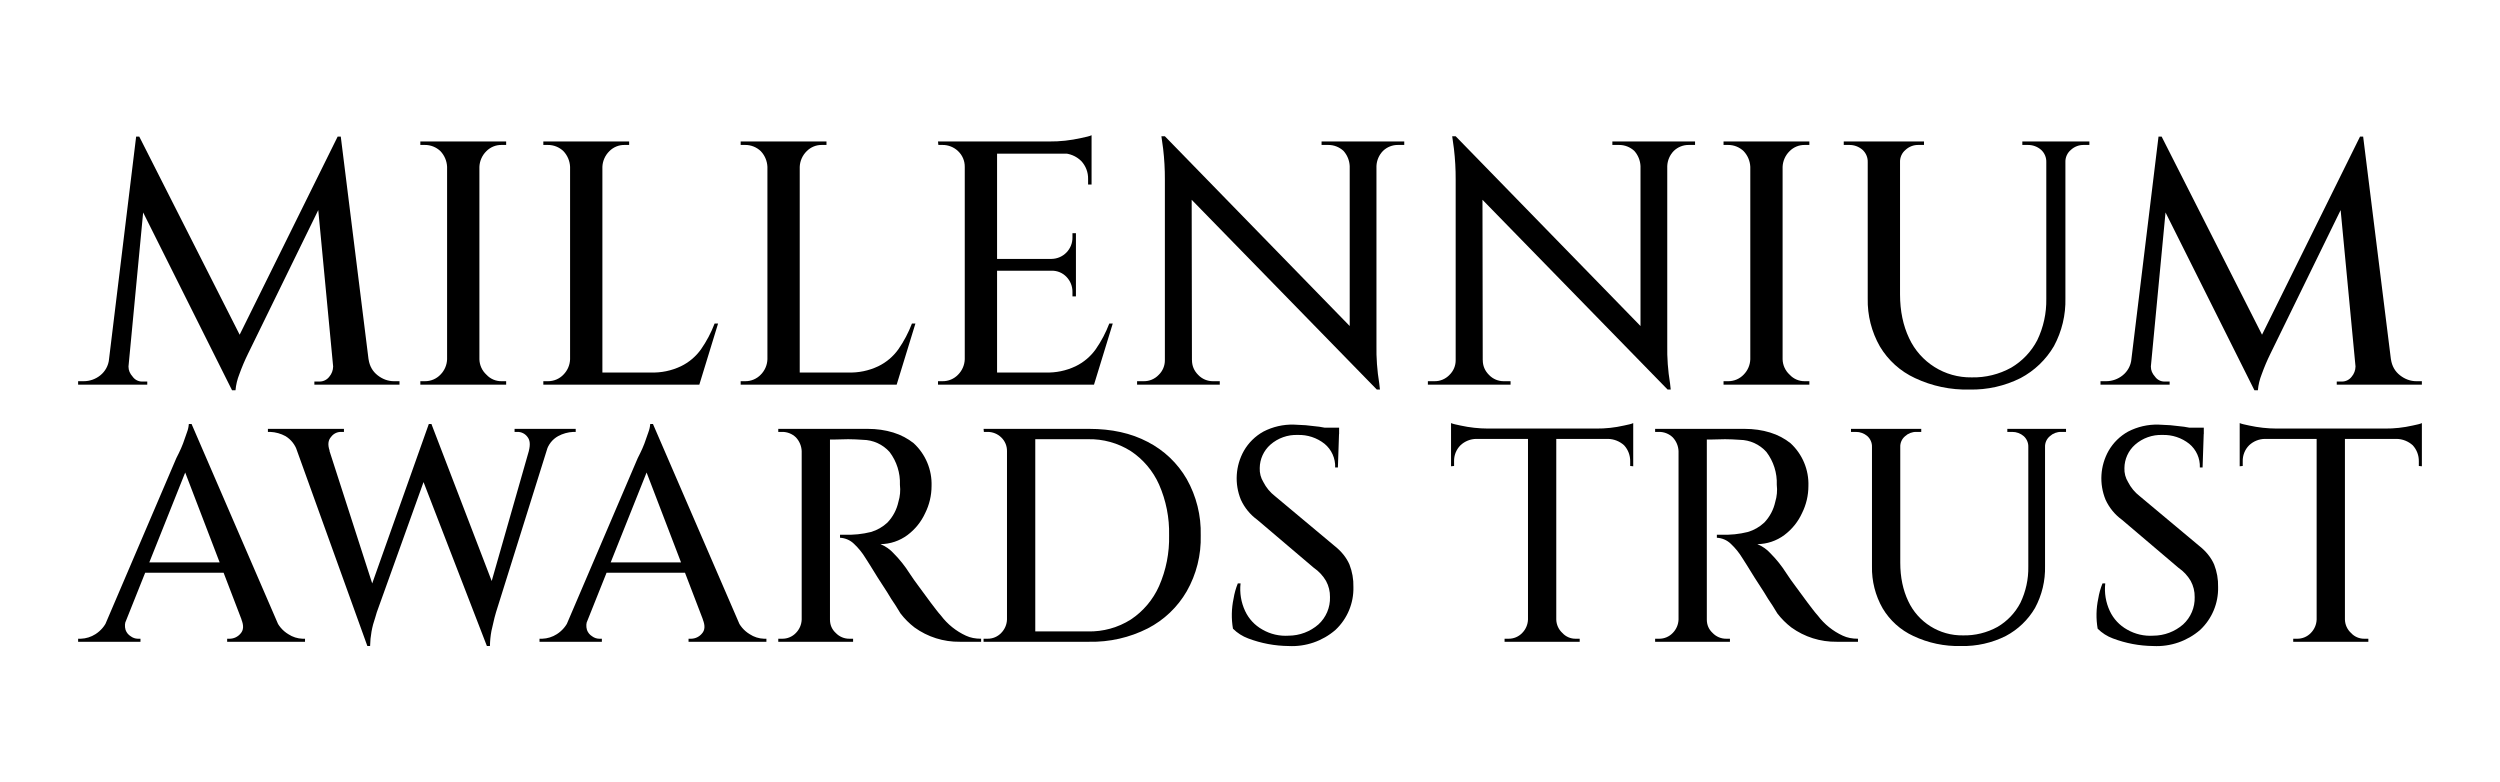
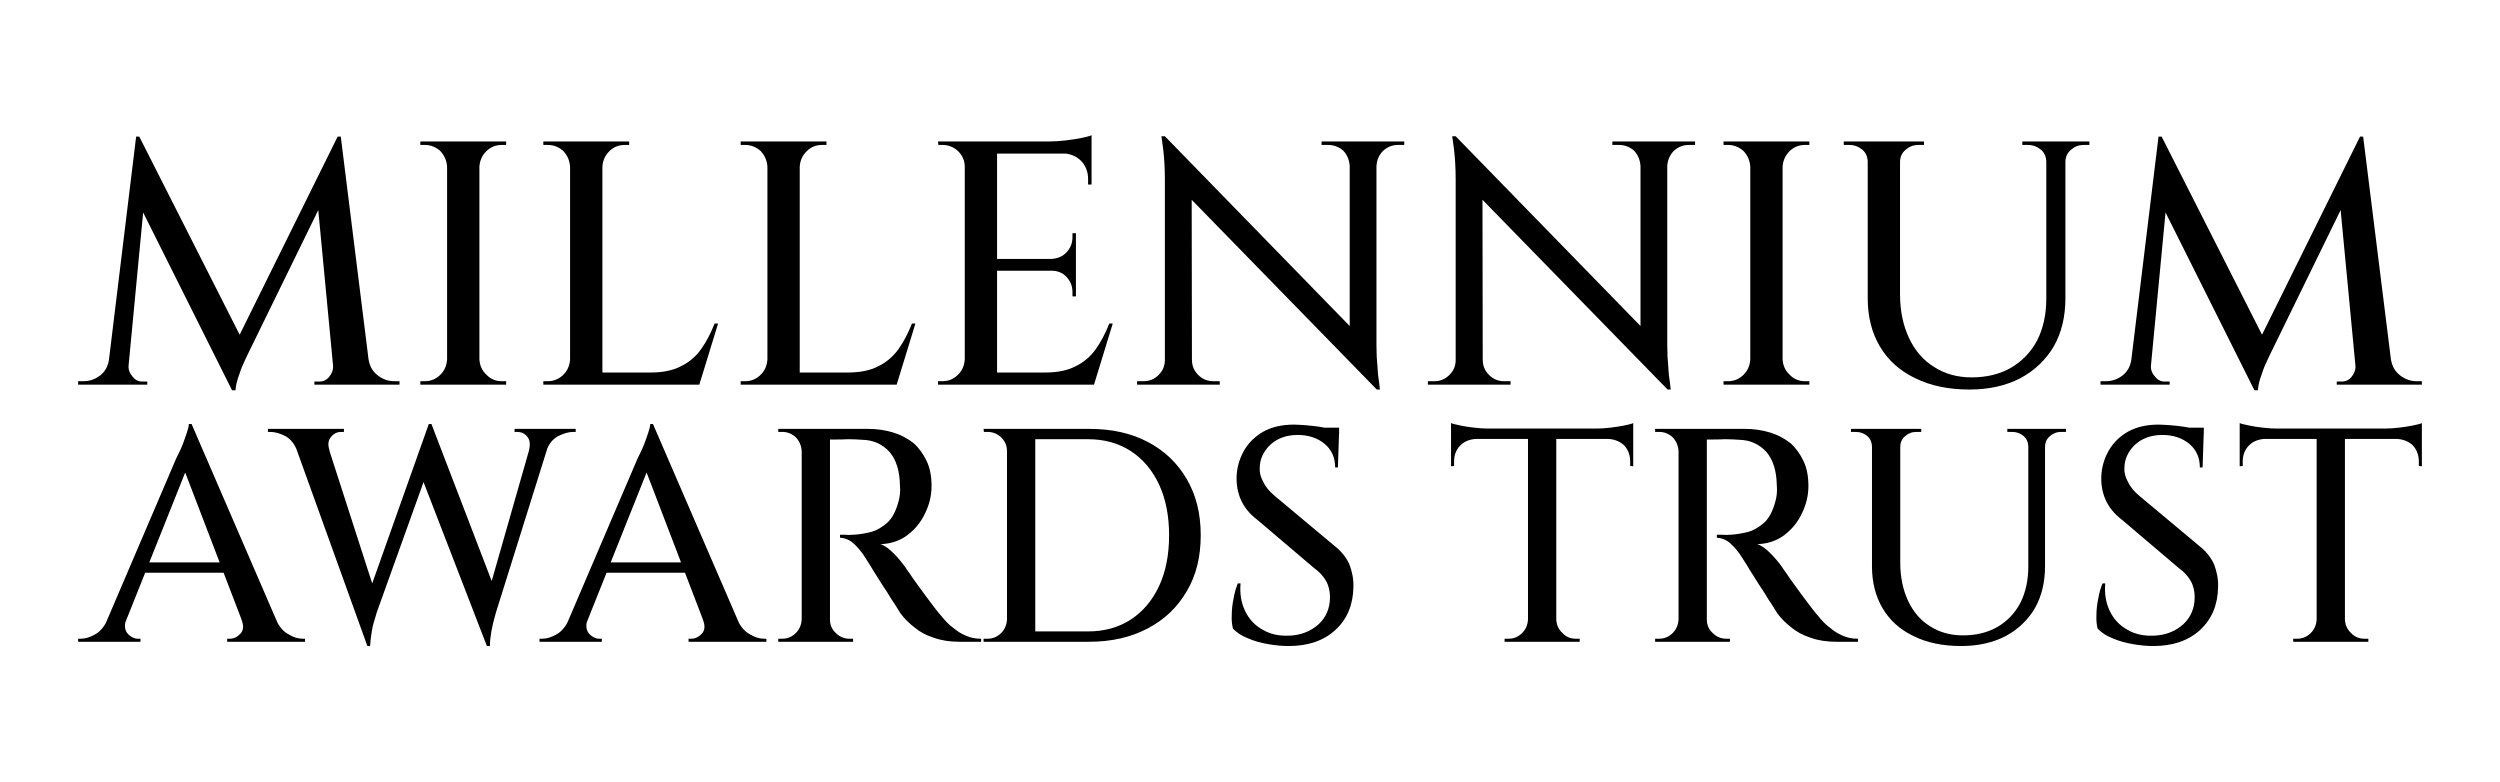
- <svg xmlns="http://www.w3.org/2000/svg" viewBox="0 0 1920 600" xml:space="preserve" style="fill-rule:evenodd;clip-rule:evenodd;stroke-linejoin:round;stroke-miterlimit:2">
-   <path d="m.754-.714.008.081-.266.544a.566.566 0 0 0-.025.059.162.162 0 0 0-.011.046H.45L.428-.055l.326-.659Zm-.636.641V0H.007v-.01h.016a.076.076 0 0 0 .048-.017.068.068 0 0 0 .025-.046h.022Zm.034.016v.005c0 .011.004.02.012.029a.033.033 0 0 0 .027.014h.015V0H.145v-.057h.007Zm.022-.657h.009l.025.073L.147 0h-.06l.087-.714Zm.009 0 .301.594L.45.016.162-.56l.021-.154Zm.58 0L.852 0H.746L.693-.557l.061-.157h.009Zm.059.641h.021c.003.02.012.035.026.046.014.011.03.017.047.017h.016V0h-.11v-.073Zm-.081.016h.007V0H.687v-.009h.015A.035.035 0 0 0 .73-.023a.046.046 0 0 0 .011-.029v-.005Z" style="fill-rule:nonzero" transform="translate(58.13 295.43) scale(266.8243)" />
-   <path d="M.224-.7V0H.131v-.7h.093Zm-.09.627V0h-.08v-.01h.013a.061.061 0 0 0 .045-.019.066.066 0 0 0 .019-.044h.003Zm0-.554H.131a.07.07 0 0 0-.019-.045.064.064 0 0 0-.045-.018H.054V-.7h.08v.073Zm.087.554h.003a.062.062 0 0 0 .02.044.058.058 0 0 0 .044.019h.013V0h-.08v-.073Zm0-.554V-.7h.08v.01H.288a.06.06 0 0 0-.044.018.067.067 0 0 0-.02.045H.221Z" style="fill-rule:nonzero" transform="translate(308.411 295.43) scale(266.8243)" />
-   <path d="M.224-.7V0H.131v-.7h.093Zm.268.665L.5 0H.221v-.035h.271Zm.065-.141L.503 0H.327l.036-.035A.187.187 0 0 0 .45-.053a.153.153 0 0 0 .058-.049.344.344 0 0 0 .039-.074h.01Zm-.423.103V0h-.08v-.01h.013a.061.061 0 0 0 .045-.019.066.066 0 0 0 .019-.044h.003Zm0-.554H.131a.07.07 0 0 0-.019-.045.064.064 0 0 0-.045-.018H.054V-.7h.08v.073Zm.087 0V-.7h.08v.01H.288a.06.06 0 0 0-.044.018.067.067 0 0 0-.02.045H.221Z" style="fill-rule:nonzero" transform="translate(402.867 295.43) scale(266.8243)" />
-   <path d="M.224-.7V0H.131v-.7h.093Zm.268.665L.5 0H.221v-.035h.271Zm.065-.141L.503 0H.327l.036-.035A.187.187 0 0 0 .45-.053a.153.153 0 0 0 .058-.049.344.344 0 0 0 .039-.074h.01Zm-.423.103V0h-.08v-.01h.013a.061.061 0 0 0 .045-.019.066.066 0 0 0 .019-.044h.003Zm0-.554H.131a.07.07 0 0 0-.019-.045.064.064 0 0 0-.045-.018H.054V-.7h.08v.073Zm.087 0V-.7h.08v.01H.288a.06.06 0 0 0-.044.018.067.067 0 0 0-.02.045H.221Z" style="fill-rule:nonzero" transform="translate(554.423 295.43) scale(266.8243)" />
-   <path d="M.224-.7V0H.131v-.7h.093Zm.268.665L.5 0H.221v-.035h.271ZM.451-.362v.034h-.23v-.034h.23ZM.496-.7v.035H.221V-.7h.275Zm.061.524L.503 0H.327l.036-.035A.187.187 0 0 0 .45-.053a.153.153 0 0 0 .058-.049.344.344 0 0 0 .039-.074h.01ZM.451-.33v.076h-.01v-.013A.061.061 0 0 0 .424-.31a.057.057 0 0 0-.043-.018V-.33h.07Zm0-.106v.076h-.07v-.002a.061.061 0 0 0 .06-.062v-.012h.01Zm.045-.232v.092h-.01v-.016a.073.073 0 0 0-.02-.052.077.077 0 0 0-.053-.022v-.002h.083Zm0-.05v.029L.374-.7a.396.396 0 0 0 .092-.01C.48-.713.49-.715.496-.718Zm-.362.645V0h-.08v-.01h.013a.061.061 0 0 0 .045-.019.066.066 0 0 0 .019-.044h.003Zm0-.554H.131a.061.061 0 0 0-.019-.045.064.064 0 0 0-.045-.018H.055L.054-.7h.08v.073Z" style="fill-rule:nonzero" transform="translate(705.98 295.43) scale(266.8243)" />
-   <path d="m.12-.715.6.616.01.113-.6-.615-.01-.114Zm.003.644V0H.04v-.01h.019a.058.058 0 0 0 .043-.018.058.058 0 0 0 .018-.043h.003Zm.075 0c0 .017.006.031.018.043a.058.058 0 0 0 .043.018h.019V0H.195v-.071h.003ZM.12-.715l.077.088L.198 0H.12v-.59a.728.728 0 0 0-.005-.089L.11-.715h.01ZM.729-.7v.586a.605.605 0 0 0 .008.11.248.248 0 0 0 .002.018H.73L.652-.075V-.7h.077Zm.08 0v.01H.791a.061.061 0 0 0-.043.017.066.066 0 0 0-.019.044H.726V-.7h.083Zm-.238 0h.083v.071H.652a.07.07 0 0 0-.018-.044A.064.064 0 0 0 .59-.69H.571V-.7Z" style="fill-rule:nonzero" transform="translate(862.605 295.43) scale(266.8243)" />
-   <path d="m.12-.715.6.616.01.113-.6-.615-.01-.114Zm.003.644V0H.04v-.01h.019a.058.058 0 0 0 .043-.018.058.058 0 0 0 .018-.043h.003Zm.075 0c0 .017.006.031.018.043a.058.058 0 0 0 .043.018h.019V0H.195v-.071h.003ZM.12-.715l.077.088L.198 0H.12v-.59a.728.728 0 0 0-.005-.089L.11-.715h.01ZM.729-.7v.586a.605.605 0 0 0 .008.11.248.248 0 0 0 .002.018H.73L.652-.075V-.7h.077Zm.08 0v.01H.791a.061.061 0 0 0-.043.017.066.066 0 0 0-.019.044H.726V-.7h.083Zm-.238 0h.083v.071H.652a.07.07 0 0 0-.018-.044A.064.064 0 0 0 .59-.69H.571V-.7Z" style="fill-rule:nonzero" transform="translate(1085.937 295.43) scale(266.8243)" />
-   <path d="M.224-.7V0H.131v-.7h.093Zm-.09.627V0h-.08v-.01h.013a.061.061 0 0 0 .045-.019.066.066 0 0 0 .019-.044h.003Zm0-.554H.131a.07.07 0 0 0-.019-.045.064.064 0 0 0-.045-.018H.054V-.7h.08v.073Zm.087.554h.003a.062.062 0 0 0 .02.044.058.058 0 0 0 .044.019h.013V0h-.08v-.073Zm0-.554V-.7h.08v.01H.288a.06.06 0 0 0-.044.018.067.067 0 0 0-.02.045H.221Z" style="fill-rule:nonzero" transform="translate(1309.27 295.43) scale(266.8243)" />
-   <path d="M.208-.7v.44c0 .048.009.09.026.126a.195.195 0 0 0 .18.113.224.224 0 0 0 .114-.028.197.197 0 0 0 .075-.079.264.264 0 0 0 .026-.119V-.7h.055v.451a.276.276 0 0 1-.033.138.243.243 0 0 1-.096.092.312.312 0 0 1-.147.033.346.346 0 0 1-.157-.033A.23.23 0 0 1 .15-.11a.267.267 0 0 1-.035-.138V-.7h.093Zm-.09 0v.06H.115A.046.046 0 0 0 .1-.676.057.057 0 0 0 .062-.69H.046V-.7h.072Zm.159 0v.01H.261a.053.053 0 0 0-.037.014.044.044 0 0 0-.016.036H.206V-.7h.071Zm.355 0v.06H.629a.046.046 0 0 0-.015-.036.057.057 0 0 0-.038-.014H.56V-.7h.072Zm.121 0v.01H.737A.053.053 0 0 0 .7-.676a.044.044 0 0 0-.016.036H.682V-.7h.071Z" style="fill-rule:nonzero" transform="translate(1403.725 295.43) scale(266.8243)" />
-   <path d="m.754-.714.008.081-.266.544a.566.566 0 0 0-.025.059.162.162 0 0 0-.011.046H.45L.428-.055l.326-.659Zm-.636.641V0H.007v-.01h.016a.076.076 0 0 0 .048-.017.068.068 0 0 0 .025-.046h.022Zm.034.016v.005c0 .011.004.02.012.029a.033.033 0 0 0 .027.014h.015V0H.145v-.057h.007Zm.022-.657h.009l.025.073L.147 0h-.06l.087-.714Zm.009 0 .301.594L.45.016.162-.56l.021-.154Zm.58 0L.852 0H.746L.693-.557l.061-.157h.009Zm.059.641h.021c.003.02.012.035.026.046.014.011.03.017.047.017h.016V0h-.11v-.073Zm-.081.016h.007V0H.687v-.009h.015A.035.035 0 0 0 .73-.023a.046.046 0 0 0 .011-.029v-.005Z" style="fill-rule:nonzero" transform="translate(1611.314 295.43) scale(266.8243)" />
-   <path d="m.357-.716.307.71H.547L.324-.588l.033-.128Zm-.215.643a.05.05 0 0 0-.002.034.04.04 0 0 0 .017.021.04.04 0 0 0 .023.008h.009V0h-.205v-.01h.009a.095.095 0 0 0 .048-.015.103.103 0 0 0 .04-.048h.061Zm.215-.643.008.087-.25.626H.05l.257-.601.008-.016a.37.37 0 0 0 .014-.032l.013-.037a.095.095 0 0 0 .006-.027h.009Zm.129.455v.034H.18v-.034h.306Zm.035.188h.113a.1.1 0 0 0 .041.048.09.09 0 0 0 .047.015H.73V0H.474v-.01h.009a.047.047 0 0 0 .035-.017c.01-.011.011-.026.003-.046Z" style="fill-rule:nonzero" transform="translate(63.736 492.878) scale(233.5843)" />
-   <path d="M.054-.694h.109l.177.549-.031.159-.255-.708ZM.52-.716l.011.087-.191.532-.005.017a.296.296 0 0 0-.017.094H.309L.287-.085l.224-.631H.52Zm0 .001.213.555-.031.174-.228-.59.046-.139Zm.399.021-.187.597-.005.018-.01.043a.292.292 0 0 0-.005.05h-.01L.685-.085l.174-.609h.06ZM.84-.628c.005-.02.004-.035-.005-.046A.04.04 0 0 0 .802-.69H.793V-.7h.201v.01H.986a.115.115 0 0 0-.05.014.08.08 0 0 0-.038.048H.84Zm-.655 0H.078A.089.089 0 0 0 .04-.676.115.115 0 0 0-.01-.69h-.008V-.7h.25v.01H.223a.04.04 0 0 0-.033.016c-.01.011-.012.026-.005.046Z" style="fill-rule:nonzero" transform="translate(209.96 492.878) scale(233.5843)" />
-   <path d="m.357-.716.307.71H.547L.324-.588l.033-.128Zm-.215.643a.05.05 0 0 0-.002.034.04.04 0 0 0 .017.021.04.04 0 0 0 .023.008h.009V0h-.205v-.01h.009a.095.095 0 0 0 .048-.015.103.103 0 0 0 .04-.048h.061Zm.215-.643.008.087-.25.626H.05l.257-.601.008-.016a.37.37 0 0 0 .014-.032l.013-.037a.095.095 0 0 0 .006-.027h.009Zm.129.455v.034H.18v-.034h.306Zm.035.188h.113a.1.1 0 0 0 .041.048.09.09 0 0 0 .047.015H.73V0H.474v-.01h.009a.047.047 0 0 0 .035-.017c.01-.011.011-.026.003-.046Z" style="fill-rule:nonzero" transform="translate(418.083 492.878) scale(233.5843)" />
-   <path d="M.212-.7h.137c.03 0 .058.004.084.012.026.008.048.02.067.035a.183.183 0 0 1 .059.141.2.2 0 0 1-.021.089.187.187 0 0 1-.058.072.151.151 0 0 1-.089.03.119.119 0 0 1 .044.031.379.379 0 0 1 .051.064.792.792 0 0 0 .031.044l.039.053c.013.017.024.032.034.043a.216.216 0 0 0 .082.066c.015.007.031.01.05.01V0h-.07a.249.249 0 0 1-.149-.047.25.25 0 0 1-.046-.046L.441-.119a.693.693 0 0 1-.028-.044L.382-.211.356-.253.342-.275a.223.223 0 0 0-.038-.047.071.071 0 0 0-.046-.02v-.01h.015A.309.309 0 0 0 .36-.361a.135.135 0 0 0 .054-.031A.142.142 0 0 0 .45-.46a.137.137 0 0 0 .005-.056.168.168 0 0 0-.034-.108.12.12 0 0 0-.088-.04.71.71 0 0 0-.048-.002l-.043.001h-.02L.22-.675.212-.7Zm.013 0V0H.132v-.7h.093Zm-.09.627V0h-.08v-.01h.013a.061.061 0 0 0 .045-.019.066.066 0 0 0 .019-.044h.003Zm0-.554H.132a.07.07 0 0 0-.019-.045.064.064 0 0 0-.045-.018H.055V-.7h.08v.073Zm.087.554h.003c0 .017.006.032.019.044a.061.061 0 0 0 .045.019h.012V0H.222v-.073Z" style="fill-rule:nonzero" transform="translate(584.863 492.878) scale(233.5843)" />
-   <path d="M.401-.7c.074 0 .138.014.193.043a.314.314 0 0 1 .128.122.358.358 0 0 1 .046.185.352.352 0 0 1-.046.184.314.314 0 0 1-.128.122A.407.407 0 0 1 .401 0H.179L.178-.034h.219a.253.253 0 0 0 .141-.039.258.258 0 0 0 .093-.11.392.392 0 0 0 .033-.167.392.392 0 0 0-.033-.167.258.258 0 0 0-.093-.11.253.253 0 0 0-.141-.039H.168V-.7h.233Zm-.177 0V0H.131v-.7h.093Zm-.09.627V0h-.08v-.01h.013a.061.061 0 0 0 .045-.019.066.066 0 0 0 .019-.044h.003Zm0-.554H.131a.061.061 0 0 0-.019-.045.064.064 0 0 0-.045-.018H.055L.054-.7h.08v.073Z" style="fill-rule:nonzero" transform="translate(742.766 492.878) scale(233.5843)" />
-   <path d="m.26-.714.039.002.045.005.04.007c.011.003.02.005.025.008l-.004.119H.396a.096.096 0 0 0-.035-.078.135.135 0 0 0-.088-.029.129.129 0 0 0-.09.032.104.104 0 0 0-.035.077.081.081 0 0 0 .012.046.136.136 0 0 0 .038.046l.195.163c.023.018.04.039.05.062a.19.19 0 0 1 .013.074.187.187 0 0 1-.059.141.218.218 0 0 1-.154.053.385.385 0 0 1-.133-.025.14.14 0 0 1-.05-.032.262.262 0 0 1 .002-.099.227.227 0 0 1 .014-.05h.009A.17.17 0 0 0 .1-.101a.135.135 0 0 0 .057.061.152.152 0 0 0 .086.02.15.15 0 0 0 .098-.037.117.117 0 0 0 .038-.09A.107.107 0 0 0 .366-.2a.134.134 0 0 0-.04-.043L.14-.401a.168.168 0 0 1-.054-.066.185.185 0 0 1 .01-.161.168.168 0 0 1 .064-.063.205.205 0 0 1 .1-.023Zm.149.01v.021h-.09v-.021h.09Z" style="fill-rule:nonzero" transform="translate(932.903 492.878) scale(233.5843)" />
-   <path d="M.364-.697V0H.271v-.697h.093Zm.253-.004v.034H.018v-.034h.599Zm0 .031v.093l-.01-.001v-.015a.076.076 0 0 0-.02-.053.081.081 0 0 0-.053-.021V-.67h.083Zm0-.049v.029L.495-.701a.396.396 0 0 0 .092-.01c.014-.003.024-.005.03-.008Zm-.343.646V0h-.08v-.01h.013a.061.061 0 0 0 .045-.019.066.066 0 0 0 .019-.044h.003Zm.087 0h.003a.062.062 0 0 0 .02.044.058.058 0 0 0 .044.019h.013V0h-.08v-.073ZM.101-.67v.003a.077.077 0 0 0-.052.021.072.072 0 0 0-.021.053v.015l-.01.001V-.67h.083ZM.018-.719c.007.003.017.005.031.008a.43.43 0 0 0 .091.01L.018-.69v-.029Z" style="fill-rule:nonzero" transform="translate(1110.194 492.878) scale(233.5843)" />
-   <path d="M.212-.7h.137c.03 0 .058.004.084.012.026.008.048.02.067.035a.183.183 0 0 1 .059.141.2.2 0 0 1-.021.089.187.187 0 0 1-.058.072.151.151 0 0 1-.089.03.119.119 0 0 1 .044.031.379.379 0 0 1 .051.064.792.792 0 0 0 .031.044l.039.053c.013.017.024.032.034.043a.216.216 0 0 0 .082.066c.015.007.031.01.05.01V0h-.07a.249.249 0 0 1-.149-.047.25.25 0 0 1-.046-.046L.441-.119a.693.693 0 0 1-.028-.044L.382-.211.356-.253.342-.275a.223.223 0 0 0-.038-.047.071.071 0 0 0-.046-.02v-.01h.015A.309.309 0 0 0 .36-.361a.135.135 0 0 0 .054-.031A.142.142 0 0 0 .45-.46a.137.137 0 0 0 .005-.056.168.168 0 0 0-.034-.108.12.12 0 0 0-.088-.04.71.71 0 0 0-.048-.002l-.043.001h-.02L.22-.675.212-.7Zm.013 0V0H.132v-.7h.093Zm-.09.627V0h-.08v-.01h.013a.061.061 0 0 0 .045-.019.066.066 0 0 0 .019-.044h.003Zm0-.554H.132a.07.07 0 0 0-.019-.045.064.064 0 0 0-.045-.018H.055V-.7h.08v.073Zm.087.554h.003c0 .017.006.032.019.044a.061.061 0 0 0 .045.019h.012V0H.222v-.073Z" style="fill-rule:nonzero" transform="translate(1258.286 492.878) scale(233.5843)" />
-   <path d="M.208-.7v.44c0 .048.009.09.026.126a.195.195 0 0 0 .18.113.224.224 0 0 0 .114-.028.197.197 0 0 0 .075-.079.264.264 0 0 0 .026-.119V-.7h.055v.451a.276.276 0 0 1-.033.138.243.243 0 0 1-.096.092.312.312 0 0 1-.147.033.346.346 0 0 1-.157-.033A.23.23 0 0 1 .15-.11a.267.267 0 0 1-.035-.138V-.7h.093Zm-.09 0v.06H.115A.046.046 0 0 0 .1-.676.057.057 0 0 0 .062-.69H.046V-.7h.072Zm.159 0v.01H.261a.053.053 0 0 0-.037.014.044.044 0 0 0-.016.036H.206V-.7h.071Zm.355 0v.06H.629a.046.046 0 0 0-.015-.036.057.057 0 0 0-.038-.014H.56V-.7h.072Zm.121 0v.01H.737A.053.053 0 0 0 .7-.676a.044.044 0 0 0-.016.036H.682V-.7h.071Z" style="fill-rule:nonzero" transform="translate(1410.817 492.878) scale(233.5843)" />
-   <path d="m.26-.714.039.002.045.005.04.007c.011.003.02.005.025.008l-.004.119H.396a.096.096 0 0 0-.035-.078.135.135 0 0 0-.088-.029.129.129 0 0 0-.09.032.104.104 0 0 0-.035.077.081.081 0 0 0 .012.046.136.136 0 0 0 .038.046l.195.163c.023.018.04.039.05.062a.19.19 0 0 1 .013.074.187.187 0 0 1-.059.141.218.218 0 0 1-.154.053.385.385 0 0 1-.133-.025.14.14 0 0 1-.05-.032.262.262 0 0 1 .002-.099.227.227 0 0 1 .014-.05h.009A.17.17 0 0 0 .1-.101a.135.135 0 0 0 .057.061.152.152 0 0 0 .086.02.15.15 0 0 0 .098-.037.117.117 0 0 0 .038-.09A.107.107 0 0 0 .366-.2a.134.134 0 0 0-.04-.043L.14-.401a.168.168 0 0 1-.054-.066.185.185 0 0 1 .01-.161.168.168 0 0 1 .064-.063.205.205 0 0 1 .1-.023Zm.149.01v.021h-.09v-.021h.09Z" style="fill-rule:nonzero" transform="translate(1596.984 492.878) scale(233.5843)" />
-   <path d="M.364-.697V0H.271v-.697h.093Zm.253-.004v.034H.018v-.034h.599Zm0 .031v.093l-.01-.001v-.015a.076.076 0 0 0-.02-.053.081.081 0 0 0-.053-.021V-.67h.083Zm0-.049v.029L.495-.701a.396.396 0 0 0 .092-.01c.014-.003.024-.005.03-.008Zm-.343.646V0h-.08v-.01h.013a.061.061 0 0 0 .045-.019.066.066 0 0 0 .019-.044h.003Zm.087 0h.003a.062.062 0 0 0 .02.044.058.058 0 0 0 .044.019h.013V0h-.08v-.073ZM.101-.67v.003a.077.077 0 0 0-.052.021.072.072 0 0 0-.021.053v.015l-.01.001V-.67h.083ZM.018-.719c.007.003.017.005.031.008a.43.43 0 0 0 .091.01L.018-.69v-.029Z" style="fill-rule:nonzero" transform="translate(1715.878 492.878) scale(233.5843)" />
+ <svg xmlns="http://www.w3.org/2000/svg" width="100%" height="100%" viewBox="0 0 1920 600" version="1.1" xml:space="preserve" style="fill-rule:evenodd;clip-rule:evenodd;stroke-linejoin:round;stroke-miterlimit:2;">
+   <g transform="matrix(1,0,0,1,0.189632,-104.66)">
+     <g>
+       <g transform="matrix(2.77942,0,0,2.77942,-551.203,-637.393)">
+         <g transform="matrix(96,0,0,96,219.162,373.273)">
+           <path d="M0.754,-0.714L0.762,-0.633L0.496,-0.089C0.496,-0.089 0.493,-0.083 0.488,-0.072C0.482,-0.06 0.476,-0.046 0.471,-0.03C0.465,-0.014 0.461,0.001 0.46,0.016L0.45,0.016L0.428,-0.055L0.754,-0.714ZM0.118,-0.073L0.118,-0L0.007,-0L0.007,-0.01L0.023,-0.01C0.041,-0.01 0.057,-0.016 0.071,-0.027C0.085,-0.038 0.093,-0.053 0.096,-0.073L0.118,-0.073ZM0.152,-0.057L0.152,-0.052C0.152,-0.041 0.156,-0.032 0.164,-0.023C0.171,-0.014 0.18,-0.009 0.191,-0.009L0.206,-0.009L0.206,-0L0.145,-0L0.145,-0.057L0.152,-0.057ZM0.174,-0.714L0.183,-0.714L0.208,-0.641L0.147,-0L0.087,-0L0.174,-0.714ZM0.183,-0.714L0.484,-0.12L0.45,0.016L0.162,-0.56L0.183,-0.714ZM0.763,-0.714L0.852,-0L0.746,-0L0.693,-0.557L0.754,-0.714L0.763,-0.714ZM0.822,-0.073L0.843,-0.073C0.846,-0.053 0.855,-0.038 0.869,-0.027C0.883,-0.016 0.899,-0.01 0.916,-0.01L0.932,-0.01L0.932,-0L0.822,-0L0.822,-0.073ZM0.741,-0.057L0.748,-0.057L0.748,-0L0.687,-0L0.687,-0.009L0.702,-0.009C0.713,-0.009 0.723,-0.014 0.73,-0.023C0.737,-0.032 0.741,-0.041 0.741,-0.052L0.741,-0.057Z" style="fill-rule:nonzero;" />
+         </g>
+         <g transform="matrix(96,0,0,96,309.21,373.273)">
+           <path d="M0.224,-0.7L0.224,-0L0.131,-0L0.131,-0.7L0.224,-0.7ZM0.134,-0.073L0.134,-0L0.054,-0L0.054,-0.01L0.067,-0.01C0.084,-0.01 0.099,-0.016 0.112,-0.029C0.124,-0.041 0.13,-0.056 0.131,-0.073L0.134,-0.073ZM0.134,-0.627L0.131,-0.627C0.13,-0.644 0.124,-0.659 0.112,-0.672C0.099,-0.684 0.084,-0.69 0.067,-0.69L0.054,-0.69L0.054,-0.7L0.134,-0.7L0.134,-0.627ZM0.221,-0.073L0.224,-0.073C0.225,-0.056 0.231,-0.041 0.244,-0.029C0.256,-0.016 0.271,-0.01 0.288,-0.01L0.301,-0.01L0.301,-0L0.221,-0L0.221,-0.073ZM0.221,-0.627L0.221,-0.7L0.301,-0.7L0.301,-0.69L0.288,-0.69C0.271,-0.69 0.256,-0.684 0.244,-0.672C0.231,-0.659 0.225,-0.644 0.224,-0.627L0.221,-0.627Z" style="fill-rule:nonzero;" />
+         </g>
+         <g transform="matrix(96,0,0,96,343.194,373.273)">
+           <path d="M0.224,-0.7L0.224,-0L0.131,-0L0.131,-0.7L0.224,-0.7ZM0.492,-0.035L0.5,-0L0.221,-0L0.221,-0.035L0.492,-0.035ZM0.557,-0.176L0.503,-0L0.327,-0L0.363,-0.035C0.398,-0.035 0.427,-0.041 0.45,-0.053C0.473,-0.064 0.493,-0.081 0.508,-0.102C0.523,-0.123 0.536,-0.148 0.547,-0.176L0.557,-0.176ZM0.134,-0.073L0.134,-0L0.054,-0L0.054,-0.01L0.067,-0.01C0.084,-0.01 0.099,-0.016 0.112,-0.029C0.124,-0.041 0.13,-0.056 0.131,-0.073L0.134,-0.073ZM0.134,-0.627L0.131,-0.627C0.13,-0.644 0.124,-0.659 0.112,-0.672C0.099,-0.684 0.084,-0.69 0.067,-0.69L0.054,-0.69L0.054,-0.7L0.134,-0.7L0.134,-0.627ZM0.221,-0.627L0.221,-0.7L0.301,-0.7L0.301,-0.69L0.288,-0.69C0.271,-0.69 0.256,-0.684 0.244,-0.672C0.231,-0.659 0.225,-0.644 0.224,-0.627L0.221,-0.627Z" style="fill-rule:nonzero;" />
+         </g>
+         <g transform="matrix(96,0,0,96,397.722,373.273)">
+           <path d="M0.224,-0.7L0.224,-0L0.131,-0L0.131,-0.7L0.224,-0.7ZM0.492,-0.035L0.5,-0L0.221,-0L0.221,-0.035L0.492,-0.035ZM0.557,-0.176L0.503,-0L0.327,-0L0.363,-0.035C0.398,-0.035 0.427,-0.041 0.45,-0.053C0.473,-0.064 0.493,-0.081 0.508,-0.102C0.523,-0.123 0.536,-0.148 0.547,-0.176L0.557,-0.176ZM0.134,-0.073L0.134,-0L0.054,-0L0.054,-0.01L0.067,-0.01C0.084,-0.01 0.099,-0.016 0.112,-0.029C0.124,-0.041 0.13,-0.056 0.131,-0.073L0.134,-0.073ZM0.134,-0.627L0.131,-0.627C0.13,-0.644 0.124,-0.659 0.112,-0.672C0.099,-0.684 0.084,-0.69 0.067,-0.69L0.054,-0.69L0.054,-0.7L0.134,-0.7L0.134,-0.627ZM0.221,-0.627L0.221,-0.7L0.301,-0.7L0.301,-0.69L0.288,-0.69C0.271,-0.69 0.256,-0.684 0.244,-0.672C0.231,-0.659 0.225,-0.644 0.224,-0.627L0.221,-0.627Z" style="fill-rule:nonzero;" />
+         </g>
+         <g transform="matrix(96,0,0,96,452.25,373.273)">
+           <path d="M0.224,-0.7L0.224,-0L0.131,-0L0.131,-0.7L0.224,-0.7ZM0.492,-0.035L0.5,-0L0.221,-0L0.221,-0.035L0.492,-0.035ZM0.451,-0.362L0.451,-0.328L0.221,-0.328L0.221,-0.362L0.451,-0.362ZM0.496,-0.7L0.496,-0.665L0.221,-0.665L0.221,-0.7L0.496,-0.7ZM0.557,-0.176L0.503,-0L0.327,-0L0.363,-0.035C0.398,-0.035 0.427,-0.041 0.45,-0.053C0.473,-0.064 0.493,-0.081 0.508,-0.102C0.523,-0.123 0.536,-0.148 0.547,-0.176L0.557,-0.176ZM0.451,-0.33L0.451,-0.254L0.441,-0.254L0.441,-0.267C0.441,-0.284 0.435,-0.298 0.424,-0.31C0.413,-0.322 0.398,-0.328 0.381,-0.328L0.381,-0.33L0.451,-0.33ZM0.451,-0.436L0.451,-0.36L0.381,-0.36L0.381,-0.362C0.398,-0.363 0.413,-0.369 0.424,-0.381C0.435,-0.393 0.441,-0.407 0.441,-0.424L0.441,-0.436L0.451,-0.436ZM0.496,-0.668L0.496,-0.576L0.486,-0.576L0.486,-0.592C0.486,-0.613 0.479,-0.63 0.466,-0.644C0.452,-0.658 0.434,-0.665 0.413,-0.666L0.413,-0.668L0.496,-0.668ZM0.496,-0.718L0.496,-0.689L0.374,-0.7C0.389,-0.7 0.404,-0.701 0.421,-0.703C0.437,-0.705 0.452,-0.707 0.466,-0.71C0.48,-0.713 0.49,-0.715 0.496,-0.718ZM0.134,-0.073L0.134,-0L0.054,-0L0.054,-0.01L0.067,-0.01C0.084,-0.01 0.099,-0.016 0.112,-0.029C0.124,-0.041 0.13,-0.056 0.131,-0.073L0.134,-0.073ZM0.134,-0.627L0.131,-0.627C0.131,-0.644 0.125,-0.659 0.112,-0.672C0.099,-0.684 0.084,-0.69 0.067,-0.69L0.055,-0.69L0.054,-0.7L0.134,-0.7L0.134,-0.627Z" style="fill-rule:nonzero;" />
+         </g>
+         <g transform="matrix(96,0,0,96,508.602,373.273)">
+           <path d="M0.12,-0.715L0.72,-0.099L0.73,0.014L0.13,-0.601L0.12,-0.715ZM0.123,-0.071L0.123,-0L0.04,-0L0.04,-0.01L0.059,-0.01C0.076,-0.01 0.09,-0.016 0.102,-0.028C0.114,-0.04 0.12,-0.054 0.12,-0.071L0.123,-0.071ZM0.198,-0.071C0.198,-0.054 0.204,-0.04 0.216,-0.028C0.228,-0.016 0.242,-0.01 0.259,-0.01L0.278,-0.01L0.278,-0L0.195,-0L0.195,-0.071L0.198,-0.071ZM0.12,-0.715L0.197,-0.627L0.198,-0L0.12,-0L0.12,-0.59C0.12,-0.625 0.118,-0.655 0.115,-0.679C0.112,-0.703 0.11,-0.715 0.11,-0.715L0.12,-0.715ZM0.729,-0.7L0.729,-0.114C0.729,-0.091 0.73,-0.07 0.732,-0.051C0.733,-0.031 0.735,-0.015 0.737,-0.004C0.738,0.008 0.739,0.014 0.739,0.014L0.73,0.014L0.652,-0.075L0.652,-0.7L0.729,-0.7ZM0.809,-0.7L0.809,-0.69L0.791,-0.69C0.774,-0.69 0.76,-0.684 0.748,-0.673C0.736,-0.661 0.73,-0.646 0.729,-0.629L0.726,-0.629L0.726,-0.7L0.809,-0.7ZM0.571,-0.7L0.654,-0.7L0.654,-0.629L0.652,-0.629C0.651,-0.646 0.645,-0.661 0.634,-0.673C0.622,-0.684 0.607,-0.69 0.59,-0.69L0.571,-0.69L0.571,-0.7Z" style="fill-rule:nonzero;" />
+         </g>
+         <g transform="matrix(96,0,0,96,588.954,373.273)">
+           <path d="M0.12,-0.715L0.72,-0.099L0.73,0.014L0.13,-0.601L0.12,-0.715ZM0.123,-0.071L0.123,-0L0.04,-0L0.04,-0.01L0.059,-0.01C0.076,-0.01 0.09,-0.016 0.102,-0.028C0.114,-0.04 0.12,-0.054 0.12,-0.071L0.123,-0.071ZM0.198,-0.071C0.198,-0.054 0.204,-0.04 0.216,-0.028C0.228,-0.016 0.242,-0.01 0.259,-0.01L0.278,-0.01L0.278,-0L0.195,-0L0.195,-0.071L0.198,-0.071ZM0.12,-0.715L0.197,-0.627L0.198,-0L0.12,-0L0.12,-0.59C0.12,-0.625 0.118,-0.655 0.115,-0.679C0.112,-0.703 0.11,-0.715 0.11,-0.715L0.12,-0.715ZM0.729,-0.7L0.729,-0.114C0.729,-0.091 0.73,-0.07 0.732,-0.051C0.733,-0.031 0.735,-0.015 0.737,-0.004C0.738,0.008 0.739,0.014 0.739,0.014L0.73,0.014L0.652,-0.075L0.652,-0.7L0.729,-0.7ZM0.809,-0.7L0.809,-0.69L0.791,-0.69C0.774,-0.69 0.76,-0.684 0.748,-0.673C0.736,-0.661 0.73,-0.646 0.729,-0.629L0.726,-0.629L0.726,-0.7L0.809,-0.7ZM0.571,-0.7L0.654,-0.7L0.654,-0.629L0.652,-0.629C0.651,-0.646 0.645,-0.661 0.634,-0.673C0.622,-0.684 0.607,-0.69 0.59,-0.69L0.571,-0.69L0.571,-0.7Z" style="fill-rule:nonzero;" />
+         </g>
+         <g transform="matrix(96,0,0,96,669.306,373.273)">
+           <path d="M0.224,-0.7L0.224,-0L0.131,-0L0.131,-0.7L0.224,-0.7ZM0.134,-0.073L0.134,-0L0.054,-0L0.054,-0.01L0.067,-0.01C0.084,-0.01 0.099,-0.016 0.112,-0.029C0.124,-0.041 0.13,-0.056 0.131,-0.073L0.134,-0.073ZM0.134,-0.627L0.131,-0.627C0.13,-0.644 0.124,-0.659 0.112,-0.672C0.099,-0.684 0.084,-0.69 0.067,-0.69L0.054,-0.69L0.054,-0.7L0.134,-0.7L0.134,-0.627ZM0.221,-0.073L0.224,-0.073C0.225,-0.056 0.231,-0.041 0.244,-0.029C0.256,-0.016 0.271,-0.01 0.288,-0.01L0.301,-0.01L0.301,-0L0.221,-0L0.221,-0.073ZM0.221,-0.627L0.221,-0.7L0.301,-0.7L0.301,-0.69L0.288,-0.69C0.271,-0.69 0.256,-0.684 0.244,-0.672C0.231,-0.659 0.225,-0.644 0.224,-0.627L0.221,-0.627Z" style="fill-rule:nonzero;" />
+         </g>
+         <g transform="matrix(96,0,0,96,703.29,373.273)">
+           <path d="M0.208,-0.7L0.208,-0.26C0.208,-0.212 0.217,-0.17 0.234,-0.134C0.251,-0.098 0.275,-0.07 0.306,-0.051C0.337,-0.031 0.373,-0.021 0.414,-0.021C0.457,-0.021 0.495,-0.03 0.528,-0.049C0.56,-0.068 0.585,-0.094 0.603,-0.128C0.62,-0.162 0.629,-0.202 0.629,-0.247L0.629,-0.7L0.684,-0.7L0.684,-0.249C0.684,-0.196 0.673,-0.15 0.651,-0.111C0.628,-0.072 0.596,-0.041 0.555,-0.019C0.513,0.003 0.464,0.014 0.408,0.014C0.347,0.014 0.295,0.003 0.251,-0.019C0.207,-0.04 0.173,-0.071 0.15,-0.11C0.127,-0.149 0.115,-0.195 0.115,-0.248L0.115,-0.7L0.208,-0.7ZM0.118,-0.7L0.118,-0.64L0.115,-0.64C0.115,-0.655 0.11,-0.667 0.1,-0.676C0.089,-0.685 0.077,-0.69 0.062,-0.69L0.046,-0.69L0.046,-0.7L0.118,-0.7ZM0.277,-0.7L0.277,-0.69L0.261,-0.69C0.246,-0.69 0.234,-0.685 0.224,-0.676C0.213,-0.667 0.208,-0.655 0.208,-0.64L0.206,-0.64L0.206,-0.7L0.277,-0.7ZM0.632,-0.7L0.632,-0.64L0.629,-0.64C0.629,-0.655 0.624,-0.667 0.614,-0.676C0.603,-0.685 0.591,-0.69 0.576,-0.69L0.56,-0.69L0.56,-0.7L0.632,-0.7ZM0.753,-0.7L0.753,-0.69L0.737,-0.69C0.722,-0.69 0.71,-0.685 0.7,-0.676C0.689,-0.667 0.684,-0.655 0.684,-0.64L0.682,-0.64L0.682,-0.7L0.753,-0.7Z" style="fill-rule:nonzero;" />
+         </g>
+         <g transform="matrix(96,0,0,96,777.978,373.273)">
+           <path d="M0.754,-0.714L0.762,-0.633L0.496,-0.089C0.496,-0.089 0.493,-0.083 0.488,-0.072C0.482,-0.06 0.476,-0.046 0.471,-0.03C0.465,-0.014 0.461,0.001 0.46,0.016L0.45,0.016L0.428,-0.055L0.754,-0.714ZM0.118,-0.073L0.118,-0L0.007,-0L0.007,-0.01L0.023,-0.01C0.041,-0.01 0.057,-0.016 0.071,-0.027C0.085,-0.038 0.093,-0.053 0.096,-0.073L0.118,-0.073ZM0.152,-0.057L0.152,-0.052C0.152,-0.041 0.156,-0.032 0.164,-0.023C0.171,-0.014 0.18,-0.009 0.191,-0.009L0.206,-0.009L0.206,-0L0.145,-0L0.145,-0.057L0.152,-0.057ZM0.174,-0.714L0.183,-0.714L0.208,-0.641L0.147,-0L0.087,-0L0.174,-0.714ZM0.183,-0.714L0.484,-0.12L0.45,0.016L0.162,-0.56L0.183,-0.714ZM0.763,-0.714L0.852,-0L0.746,-0L0.693,-0.557L0.754,-0.714L0.763,-0.714ZM0.822,-0.073L0.843,-0.073C0.846,-0.053 0.855,-0.038 0.869,-0.027C0.883,-0.016 0.899,-0.01 0.916,-0.01L0.932,-0.01L0.932,-0L0.822,-0L0.822,-0.073ZM0.741,-0.057L0.748,-0.057L0.748,-0L0.687,-0L0.687,-0.009L0.702,-0.009C0.713,-0.009 0.723,-0.014 0.73,-0.023C0.737,-0.032 0.741,-0.041 0.741,-0.052L0.741,-0.057Z" style="fill-rule:nonzero;" />
+         </g>
+       </g>
+       <g transform="matrix(2.43317,0,0,2.43317,-469.712,-310.699)">
+         <g transform="matrix(96,0,0,96,219.162,373.273)">
+           <path d="M0.357,-0.716L0.664,-0.006L0.547,-0.006L0.324,-0.588L0.357,-0.716ZM0.142,-0.073C0.137,-0.06 0.137,-0.048 0.14,-0.039C0.143,-0.03 0.149,-0.023 0.157,-0.018C0.164,-0.013 0.172,-0.01 0.18,-0.01L0.189,-0.01L0.189,-0L-0.016,-0L-0.016,-0.01L-0.007,-0.01C0.008,-0.01 0.024,-0.015 0.041,-0.025C0.057,-0.034 0.07,-0.05 0.081,-0.073L0.142,-0.073ZM0.357,-0.716L0.365,-0.629L0.115,-0.003L0.05,-0.003L0.307,-0.604C0.308,-0.605 0.31,-0.611 0.315,-0.62C0.319,-0.628 0.324,-0.639 0.329,-0.652C0.334,-0.665 0.338,-0.677 0.342,-0.689C0.346,-0.701 0.348,-0.71 0.348,-0.716L0.357,-0.716ZM0.486,-0.261L0.486,-0.227L0.18,-0.227L0.18,-0.261L0.486,-0.261ZM0.521,-0.073L0.634,-0.073C0.645,-0.05 0.658,-0.034 0.675,-0.025C0.691,-0.015 0.707,-0.01 0.722,-0.01L0.73,-0.01L0.73,-0L0.474,-0L0.474,-0.01L0.483,-0.01C0.496,-0.01 0.508,-0.016 0.518,-0.027C0.528,-0.038 0.529,-0.053 0.521,-0.073Z" style="fill-rule:nonzero;" />
+         </g>
+         <g transform="matrix(96,0,0,96,279.258,373.273)">
+           <path d="M0.054,-0.694L0.163,-0.694L0.34,-0.145L0.309,0.014L0.054,-0.694ZM0.52,-0.716L0.531,-0.629L0.34,-0.097C0.34,-0.097 0.338,-0.091 0.335,-0.08C0.331,-0.068 0.327,-0.054 0.324,-0.037C0.321,-0.02 0.319,-0.003 0.318,0.014L0.309,0.014L0.287,-0.085L0.511,-0.716L0.52,-0.716ZM0.52,-0.715L0.733,-0.16L0.702,0.014L0.474,-0.576L0.52,-0.715ZM0.919,-0.694L0.732,-0.097C0.732,-0.097 0.73,-0.091 0.727,-0.079C0.724,-0.067 0.72,-0.053 0.717,-0.036C0.714,-0.019 0.712,-0.002 0.712,0.014L0.702,0.014L0.685,-0.085L0.859,-0.694L0.919,-0.694ZM0.84,-0.628C0.845,-0.648 0.844,-0.663 0.835,-0.674C0.826,-0.685 0.815,-0.69 0.802,-0.69L0.793,-0.69L0.793,-0.7L0.994,-0.7L0.994,-0.69L0.986,-0.69C0.971,-0.69 0.954,-0.685 0.936,-0.676C0.918,-0.666 0.905,-0.65 0.898,-0.628L0.84,-0.628ZM0.185,-0.628L0.078,-0.628C0.07,-0.65 0.057,-0.666 0.04,-0.676C0.022,-0.685 0.005,-0.69 -0.01,-0.69L-0.018,-0.69L-0.018,-0.7L0.232,-0.7L0.232,-0.69L0.223,-0.69C0.21,-0.69 0.199,-0.685 0.19,-0.674C0.18,-0.663 0.178,-0.648 0.185,-0.628Z" style="fill-rule:nonzero;" />
+         </g>
+         <g transform="matrix(96,0,0,96,364.794,373.273)">
+           <path d="M0.357,-0.716L0.664,-0.006L0.547,-0.006L0.324,-0.588L0.357,-0.716ZM0.142,-0.073C0.137,-0.06 0.137,-0.048 0.14,-0.039C0.143,-0.03 0.149,-0.023 0.157,-0.018C0.164,-0.013 0.172,-0.01 0.18,-0.01L0.189,-0.01L0.189,-0L-0.016,-0L-0.016,-0.01L-0.007,-0.01C0.008,-0.01 0.024,-0.015 0.041,-0.025C0.057,-0.034 0.07,-0.05 0.081,-0.073L0.142,-0.073ZM0.357,-0.716L0.365,-0.629L0.115,-0.003L0.05,-0.003L0.307,-0.604C0.308,-0.605 0.31,-0.611 0.315,-0.62C0.319,-0.628 0.324,-0.639 0.329,-0.652C0.334,-0.665 0.338,-0.677 0.342,-0.689C0.346,-0.701 0.348,-0.71 0.348,-0.716L0.357,-0.716ZM0.486,-0.261L0.486,-0.227L0.18,-0.227L0.18,-0.261L0.486,-0.261ZM0.521,-0.073L0.634,-0.073C0.645,-0.05 0.658,-0.034 0.675,-0.025C0.691,-0.015 0.707,-0.01 0.722,-0.01L0.73,-0.01L0.73,-0L0.474,-0L0.474,-0.01L0.483,-0.01C0.496,-0.01 0.508,-0.016 0.518,-0.027C0.528,-0.038 0.529,-0.053 0.521,-0.073Z" style="fill-rule:nonzero;" />
+         </g>
+         <g transform="matrix(96,0,0,96,433.338,373.273)">
+           <path d="M0.212,-0.7L0.349,-0.7C0.379,-0.7 0.407,-0.696 0.433,-0.688C0.459,-0.68 0.481,-0.668 0.5,-0.653C0.518,-0.637 0.532,-0.617 0.543,-0.594C0.554,-0.571 0.559,-0.543 0.559,-0.512C0.559,-0.481 0.552,-0.452 0.538,-0.423C0.524,-0.393 0.505,-0.37 0.48,-0.351C0.455,-0.332 0.425,-0.322 0.391,-0.321C0.406,-0.316 0.42,-0.305 0.435,-0.29C0.45,-0.275 0.462,-0.26 0.473,-0.245C0.473,-0.244 0.477,-0.238 0.486,-0.226C0.494,-0.214 0.504,-0.199 0.517,-0.182C0.53,-0.164 0.543,-0.146 0.556,-0.129C0.569,-0.112 0.58,-0.097 0.59,-0.086C0.603,-0.07 0.616,-0.056 0.63,-0.046C0.643,-0.035 0.657,-0.026 0.672,-0.02C0.687,-0.013 0.703,-0.01 0.722,-0.01L0.722,-0L0.652,-0C0.62,-0 0.592,-0.004 0.567,-0.013C0.542,-0.021 0.521,-0.032 0.503,-0.047C0.485,-0.061 0.47,-0.076 0.457,-0.093C0.454,-0.098 0.449,-0.106 0.441,-0.119C0.432,-0.132 0.423,-0.146 0.413,-0.163C0.402,-0.179 0.392,-0.195 0.382,-0.211C0.372,-0.227 0.363,-0.241 0.356,-0.253C0.349,-0.264 0.344,-0.272 0.342,-0.275C0.331,-0.293 0.318,-0.309 0.304,-0.322C0.29,-0.335 0.275,-0.341 0.258,-0.342L0.258,-0.352C0.259,-0.352 0.264,-0.352 0.273,-0.352C0.282,-0.351 0.292,-0.351 0.304,-0.352C0.321,-0.353 0.34,-0.356 0.36,-0.361C0.379,-0.366 0.397,-0.377 0.414,-0.392C0.43,-0.407 0.442,-0.43 0.45,-0.46C0.452,-0.467 0.454,-0.475 0.455,-0.485C0.456,-0.495 0.456,-0.505 0.455,-0.516C0.454,-0.562 0.443,-0.598 0.421,-0.624C0.398,-0.649 0.369,-0.663 0.333,-0.664C0.318,-0.665 0.302,-0.666 0.285,-0.666C0.268,-0.665 0.254,-0.665 0.242,-0.665L0.222,-0.665C0.222,-0.666 0.221,-0.669 0.22,-0.675L0.212,-0.7ZM0.225,-0.7L0.225,-0L0.132,-0L0.132,-0.7L0.225,-0.7ZM0.135,-0.073L0.135,-0L0.055,-0L0.055,-0.01L0.068,-0.01C0.085,-0.01 0.1,-0.016 0.113,-0.029C0.125,-0.041 0.131,-0.056 0.132,-0.073L0.135,-0.073ZM0.135,-0.627L0.132,-0.627C0.131,-0.644 0.125,-0.659 0.113,-0.672C0.1,-0.684 0.085,-0.69 0.068,-0.69L0.055,-0.69L0.055,-0.7L0.135,-0.7L0.135,-0.627ZM0.222,-0.073L0.225,-0.073C0.225,-0.056 0.231,-0.041 0.244,-0.029C0.257,-0.016 0.272,-0.01 0.289,-0.01L0.301,-0.01L0.301,-0L0.222,-0L0.222,-0.073Z" style="fill-rule:nonzero;" />
+         </g>
+         <g transform="matrix(96,0,0,96,498.234,373.273)">
+           <path d="M0.401,-0.7C0.475,-0.7 0.539,-0.686 0.594,-0.657C0.649,-0.628 0.691,-0.588 0.722,-0.535C0.753,-0.482 0.768,-0.421 0.768,-0.35C0.768,-0.279 0.753,-0.218 0.722,-0.166C0.691,-0.113 0.649,-0.073 0.594,-0.044C0.539,-0.015 0.475,-0 0.401,-0L0.179,-0L0.178,-0.034L0.397,-0.034C0.451,-0.034 0.498,-0.047 0.538,-0.073C0.578,-0.099 0.609,-0.136 0.631,-0.183C0.653,-0.23 0.664,-0.286 0.664,-0.35C0.664,-0.414 0.653,-0.47 0.631,-0.517C0.609,-0.564 0.578,-0.601 0.538,-0.627C0.498,-0.653 0.451,-0.666 0.397,-0.666L0.168,-0.666L0.168,-0.7L0.401,-0.7ZM0.224,-0.7L0.224,-0L0.131,-0L0.131,-0.7L0.224,-0.7ZM0.134,-0.073L0.134,-0L0.054,-0L0.054,-0.01L0.067,-0.01C0.084,-0.01 0.099,-0.016 0.112,-0.029C0.124,-0.041 0.13,-0.056 0.131,-0.073L0.134,-0.073ZM0.134,-0.627L0.131,-0.627C0.131,-0.644 0.125,-0.659 0.112,-0.672C0.099,-0.684 0.084,-0.69 0.067,-0.69L0.055,-0.69L0.054,-0.7L0.134,-0.7L0.134,-0.627Z" style="fill-rule:nonzero;" />
+         </g>
+         <g transform="matrix(96,0,0,96,576.378,373.273)">
+           <path d="M0.26,-0.714C0.271,-0.714 0.284,-0.713 0.299,-0.712C0.314,-0.711 0.329,-0.709 0.344,-0.707C0.359,-0.704 0.372,-0.702 0.384,-0.7C0.395,-0.697 0.404,-0.695 0.409,-0.692L0.405,-0.573L0.396,-0.573C0.396,-0.606 0.384,-0.632 0.361,-0.651C0.338,-0.67 0.308,-0.68 0.273,-0.68C0.236,-0.68 0.206,-0.669 0.183,-0.648C0.16,-0.626 0.148,-0.6 0.148,-0.571C0.147,-0.556 0.151,-0.541 0.16,-0.525C0.168,-0.508 0.181,-0.493 0.198,-0.479L0.393,-0.316C0.416,-0.298 0.433,-0.277 0.443,-0.254C0.452,-0.23 0.457,-0.205 0.456,-0.18C0.455,-0.121 0.435,-0.074 0.397,-0.039C0.359,-0.004 0.308,0.014 0.243,0.014C0.222,0.014 0.2,0.012 0.177,0.008C0.153,0.004 0.131,-0.002 0.11,-0.011C0.089,-0.019 0.073,-0.03 0.06,-0.043C0.057,-0.055 0.055,-0.07 0.056,-0.088C0.056,-0.105 0.058,-0.123 0.062,-0.142C0.065,-0.161 0.07,-0.177 0.076,-0.192L0.085,-0.192C0.082,-0.158 0.087,-0.128 0.1,-0.101C0.113,-0.074 0.132,-0.054 0.157,-0.04C0.182,-0.025 0.21,-0.019 0.243,-0.02C0.282,-0.021 0.315,-0.034 0.341,-0.057C0.366,-0.08 0.379,-0.11 0.379,-0.147C0.379,-0.166 0.375,-0.184 0.366,-0.2C0.357,-0.216 0.344,-0.23 0.326,-0.243L0.14,-0.401C0.115,-0.42 0.097,-0.442 0.086,-0.467C0.075,-0.492 0.071,-0.518 0.072,-0.543C0.073,-0.573 0.081,-0.601 0.096,-0.628C0.111,-0.654 0.132,-0.675 0.16,-0.691C0.187,-0.706 0.221,-0.714 0.26,-0.714ZM0.409,-0.704L0.409,-0.683L0.319,-0.683L0.319,-0.704L0.409,-0.704Z" style="fill-rule:nonzero;" />
+         </g>
+         <g transform="matrix(96,0,0,96,649.242,373.273)">
+           <path d="M0.364,-0.697L0.364,-0L0.271,-0L0.271,-0.697L0.364,-0.697ZM0.617,-0.701L0.617,-0.667L0.018,-0.667L0.018,-0.701L0.617,-0.701ZM0.617,-0.67L0.617,-0.577L0.607,-0.578L0.607,-0.593C0.607,-0.614 0.6,-0.632 0.587,-0.646C0.573,-0.659 0.555,-0.666 0.534,-0.667L0.534,-0.67L0.617,-0.67ZM0.617,-0.719L0.617,-0.69L0.495,-0.701C0.51,-0.701 0.525,-0.702 0.542,-0.704C0.558,-0.706 0.573,-0.708 0.587,-0.711C0.601,-0.714 0.611,-0.716 0.617,-0.719ZM0.274,-0.073L0.274,-0L0.194,-0L0.194,-0.01L0.207,-0.01C0.224,-0.01 0.239,-0.016 0.252,-0.029C0.264,-0.041 0.27,-0.056 0.271,-0.073L0.274,-0.073ZM0.361,-0.073L0.364,-0.073C0.365,-0.056 0.371,-0.041 0.384,-0.029C0.396,-0.016 0.411,-0.01 0.428,-0.01L0.441,-0.01L0.441,-0L0.361,-0L0.361,-0.073ZM0.101,-0.67L0.101,-0.667C0.08,-0.666 0.062,-0.659 0.049,-0.646C0.035,-0.632 0.028,-0.614 0.028,-0.593L0.028,-0.578L0.018,-0.577L0.018,-0.67L0.101,-0.67ZM0.018,-0.719C0.025,-0.716 0.035,-0.714 0.049,-0.711C0.062,-0.708 0.077,-0.706 0.094,-0.704C0.111,-0.702 0.126,-0.701 0.14,-0.701L0.018,-0.69L0.018,-0.719Z" style="fill-rule:nonzero;" />
+         </g>
+         <g transform="matrix(96,0,0,96,710.106,373.273)">
+           <path d="M0.212,-0.7L0.349,-0.7C0.379,-0.7 0.407,-0.696 0.433,-0.688C0.459,-0.68 0.481,-0.668 0.5,-0.653C0.518,-0.637 0.532,-0.617 0.543,-0.594C0.554,-0.571 0.559,-0.543 0.559,-0.512C0.559,-0.481 0.552,-0.452 0.538,-0.423C0.524,-0.393 0.505,-0.37 0.48,-0.351C0.455,-0.332 0.425,-0.322 0.391,-0.321C0.406,-0.316 0.42,-0.305 0.435,-0.29C0.45,-0.275 0.462,-0.26 0.473,-0.245C0.473,-0.244 0.477,-0.238 0.486,-0.226C0.494,-0.214 0.504,-0.199 0.517,-0.182C0.53,-0.164 0.543,-0.146 0.556,-0.129C0.569,-0.112 0.58,-0.097 0.59,-0.086C0.603,-0.07 0.616,-0.056 0.63,-0.046C0.643,-0.035 0.657,-0.026 0.672,-0.02C0.687,-0.013 0.703,-0.01 0.722,-0.01L0.722,-0L0.652,-0C0.62,-0 0.592,-0.004 0.567,-0.013C0.542,-0.021 0.521,-0.032 0.503,-0.047C0.485,-0.061 0.47,-0.076 0.457,-0.093C0.454,-0.098 0.449,-0.106 0.441,-0.119C0.432,-0.132 0.423,-0.146 0.413,-0.163C0.402,-0.179 0.392,-0.195 0.382,-0.211C0.372,-0.227 0.363,-0.241 0.356,-0.253C0.349,-0.264 0.344,-0.272 0.342,-0.275C0.331,-0.293 0.318,-0.309 0.304,-0.322C0.29,-0.335 0.275,-0.341 0.258,-0.342L0.258,-0.352C0.259,-0.352 0.264,-0.352 0.273,-0.352C0.282,-0.351 0.292,-0.351 0.304,-0.352C0.321,-0.353 0.34,-0.356 0.36,-0.361C0.379,-0.366 0.397,-0.377 0.414,-0.392C0.43,-0.407 0.442,-0.43 0.45,-0.46C0.452,-0.467 0.454,-0.475 0.455,-0.485C0.456,-0.495 0.456,-0.505 0.455,-0.516C0.454,-0.562 0.443,-0.598 0.421,-0.624C0.398,-0.649 0.369,-0.663 0.333,-0.664C0.318,-0.665 0.302,-0.666 0.285,-0.666C0.268,-0.665 0.254,-0.665 0.242,-0.665L0.222,-0.665C0.222,-0.666 0.221,-0.669 0.22,-0.675L0.212,-0.7ZM0.225,-0.7L0.225,-0L0.132,-0L0.132,-0.7L0.225,-0.7ZM0.135,-0.073L0.135,-0L0.055,-0L0.055,-0.01L0.068,-0.01C0.085,-0.01 0.1,-0.016 0.113,-0.029C0.125,-0.041 0.131,-0.056 0.132,-0.073L0.135,-0.073ZM0.135,-0.627L0.132,-0.627C0.131,-0.644 0.125,-0.659 0.113,-0.672C0.1,-0.684 0.085,-0.69 0.068,-0.69L0.055,-0.69L0.055,-0.7L0.135,-0.7L0.135,-0.627ZM0.222,-0.073L0.225,-0.073C0.225,-0.056 0.231,-0.041 0.244,-0.029C0.257,-0.016 0.272,-0.01 0.289,-0.01L0.301,-0.01L0.301,-0L0.222,-0L0.222,-0.073Z" style="fill-rule:nonzero;" />
+         </g>
+         <g transform="matrix(96,0,0,96,772.794,373.273)">
+           <path d="M0.208,-0.7L0.208,-0.26C0.208,-0.212 0.217,-0.17 0.234,-0.134C0.251,-0.098 0.275,-0.07 0.306,-0.051C0.337,-0.031 0.373,-0.021 0.414,-0.021C0.457,-0.021 0.495,-0.03 0.528,-0.049C0.56,-0.068 0.585,-0.094 0.603,-0.128C0.62,-0.162 0.629,-0.202 0.629,-0.247L0.629,-0.7L0.684,-0.7L0.684,-0.249C0.684,-0.196 0.673,-0.15 0.651,-0.111C0.628,-0.072 0.596,-0.041 0.555,-0.019C0.513,0.003 0.464,0.014 0.408,0.014C0.347,0.014 0.295,0.003 0.251,-0.019C0.207,-0.04 0.173,-0.071 0.15,-0.11C0.127,-0.149 0.115,-0.195 0.115,-0.248L0.115,-0.7L0.208,-0.7ZM0.118,-0.7L0.118,-0.64L0.115,-0.64C0.115,-0.655 0.11,-0.667 0.1,-0.676C0.089,-0.685 0.077,-0.69 0.062,-0.69L0.046,-0.69L0.046,-0.7L0.118,-0.7ZM0.277,-0.7L0.277,-0.69L0.261,-0.69C0.246,-0.69 0.234,-0.685 0.224,-0.676C0.213,-0.667 0.208,-0.655 0.208,-0.64L0.206,-0.64L0.206,-0.7L0.277,-0.7ZM0.632,-0.7L0.632,-0.64L0.629,-0.64C0.629,-0.655 0.624,-0.667 0.614,-0.676C0.603,-0.685 0.591,-0.69 0.576,-0.69L0.56,-0.69L0.56,-0.7L0.632,-0.7ZM0.753,-0.7L0.753,-0.69L0.737,-0.69C0.722,-0.69 0.71,-0.685 0.7,-0.676C0.689,-0.667 0.684,-0.655 0.684,-0.64L0.682,-0.64L0.682,-0.7L0.753,-0.7Z" style="fill-rule:nonzero;" />
+         </g>
+         <g transform="matrix(96,0,0,96,849.306,373.273)">
+           <path d="M0.26,-0.714C0.271,-0.714 0.284,-0.713 0.299,-0.712C0.314,-0.711 0.329,-0.709 0.344,-0.707C0.359,-0.704 0.372,-0.702 0.384,-0.7C0.395,-0.697 0.404,-0.695 0.409,-0.692L0.405,-0.573L0.396,-0.573C0.396,-0.606 0.384,-0.632 0.361,-0.651C0.338,-0.67 0.308,-0.68 0.273,-0.68C0.236,-0.68 0.206,-0.669 0.183,-0.648C0.16,-0.626 0.148,-0.6 0.148,-0.571C0.147,-0.556 0.151,-0.541 0.16,-0.525C0.168,-0.508 0.181,-0.493 0.198,-0.479L0.393,-0.316C0.416,-0.298 0.433,-0.277 0.443,-0.254C0.452,-0.23 0.457,-0.205 0.456,-0.18C0.455,-0.121 0.435,-0.074 0.397,-0.039C0.359,-0.004 0.308,0.014 0.243,0.014C0.222,0.014 0.2,0.012 0.177,0.008C0.153,0.004 0.131,-0.002 0.11,-0.011C0.089,-0.019 0.073,-0.03 0.06,-0.043C0.057,-0.055 0.055,-0.07 0.056,-0.088C0.056,-0.105 0.058,-0.123 0.062,-0.142C0.065,-0.161 0.07,-0.177 0.076,-0.192L0.085,-0.192C0.082,-0.158 0.087,-0.128 0.1,-0.101C0.113,-0.074 0.132,-0.054 0.157,-0.04C0.182,-0.025 0.21,-0.019 0.243,-0.02C0.282,-0.021 0.315,-0.034 0.341,-0.057C0.366,-0.08 0.379,-0.11 0.379,-0.147C0.379,-0.166 0.375,-0.184 0.366,-0.2C0.357,-0.216 0.344,-0.23 0.326,-0.243L0.14,-0.401C0.115,-0.42 0.097,-0.442 0.086,-0.467C0.075,-0.492 0.071,-0.518 0.072,-0.543C0.073,-0.573 0.081,-0.601 0.096,-0.628C0.111,-0.654 0.132,-0.675 0.16,-0.691C0.187,-0.706 0.221,-0.714 0.26,-0.714ZM0.409,-0.704L0.409,-0.683L0.319,-0.683L0.319,-0.704L0.409,-0.704Z" style="fill-rule:nonzero;" />
+         </g>
+         <g transform="matrix(96,0,0,96,898.17,373.273)">
+           <path d="M0.364,-0.697L0.364,-0L0.271,-0L0.271,-0.697L0.364,-0.697ZM0.617,-0.701L0.617,-0.667L0.018,-0.667L0.018,-0.701L0.617,-0.701ZM0.617,-0.67L0.617,-0.577L0.607,-0.578L0.607,-0.593C0.607,-0.614 0.6,-0.632 0.587,-0.646C0.573,-0.659 0.555,-0.666 0.534,-0.667L0.534,-0.67L0.617,-0.67ZM0.617,-0.719L0.617,-0.69L0.495,-0.701C0.51,-0.701 0.525,-0.702 0.542,-0.704C0.558,-0.706 0.573,-0.708 0.587,-0.711C0.601,-0.714 0.611,-0.716 0.617,-0.719ZM0.274,-0.073L0.274,-0L0.194,-0L0.194,-0.01L0.207,-0.01C0.224,-0.01 0.239,-0.016 0.252,-0.029C0.264,-0.041 0.27,-0.056 0.271,-0.073L0.274,-0.073ZM0.361,-0.073L0.364,-0.073C0.365,-0.056 0.371,-0.041 0.384,-0.029C0.396,-0.016 0.411,-0.01 0.428,-0.01L0.441,-0.01L0.441,-0L0.361,-0L0.361,-0.073ZM0.101,-0.67L0.101,-0.667C0.08,-0.666 0.062,-0.659 0.049,-0.646C0.035,-0.632 0.028,-0.614 0.028,-0.593L0.028,-0.578L0.018,-0.577L0.018,-0.67L0.101,-0.67ZM0.018,-0.719C0.025,-0.716 0.035,-0.714 0.049,-0.711C0.062,-0.708 0.077,-0.706 0.094,-0.704C0.111,-0.702 0.126,-0.701 0.14,-0.701L0.018,-0.69L0.018,-0.719Z" style="fill-rule:nonzero;" />
+         </g>
+       </g>
+     </g>
+   </g>
</svg>
